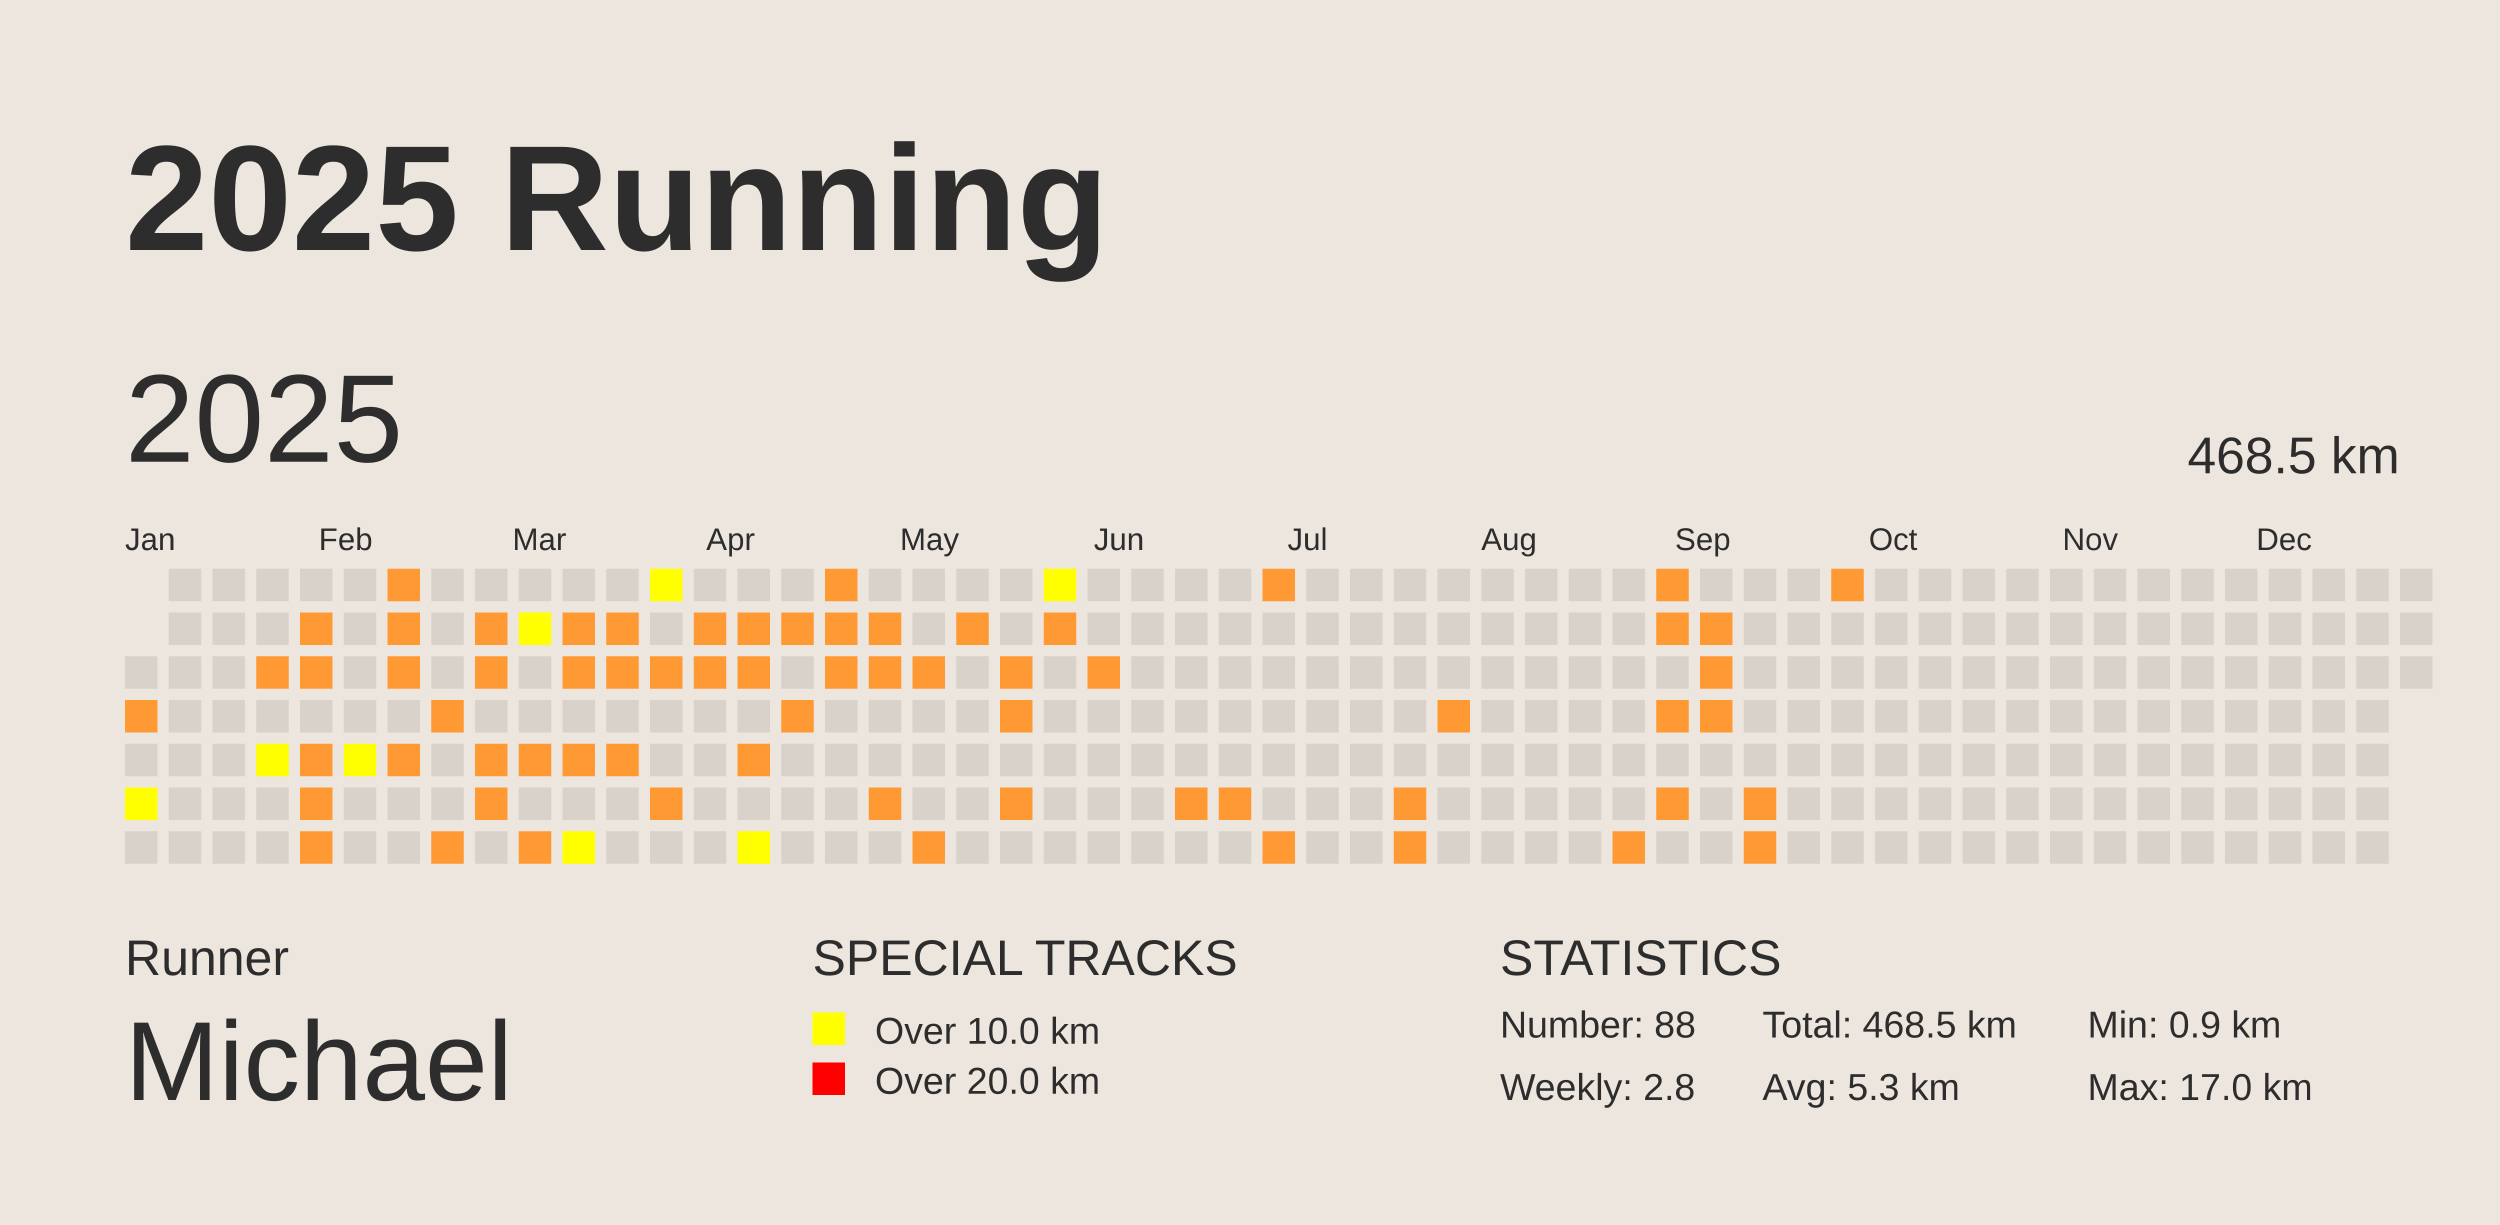
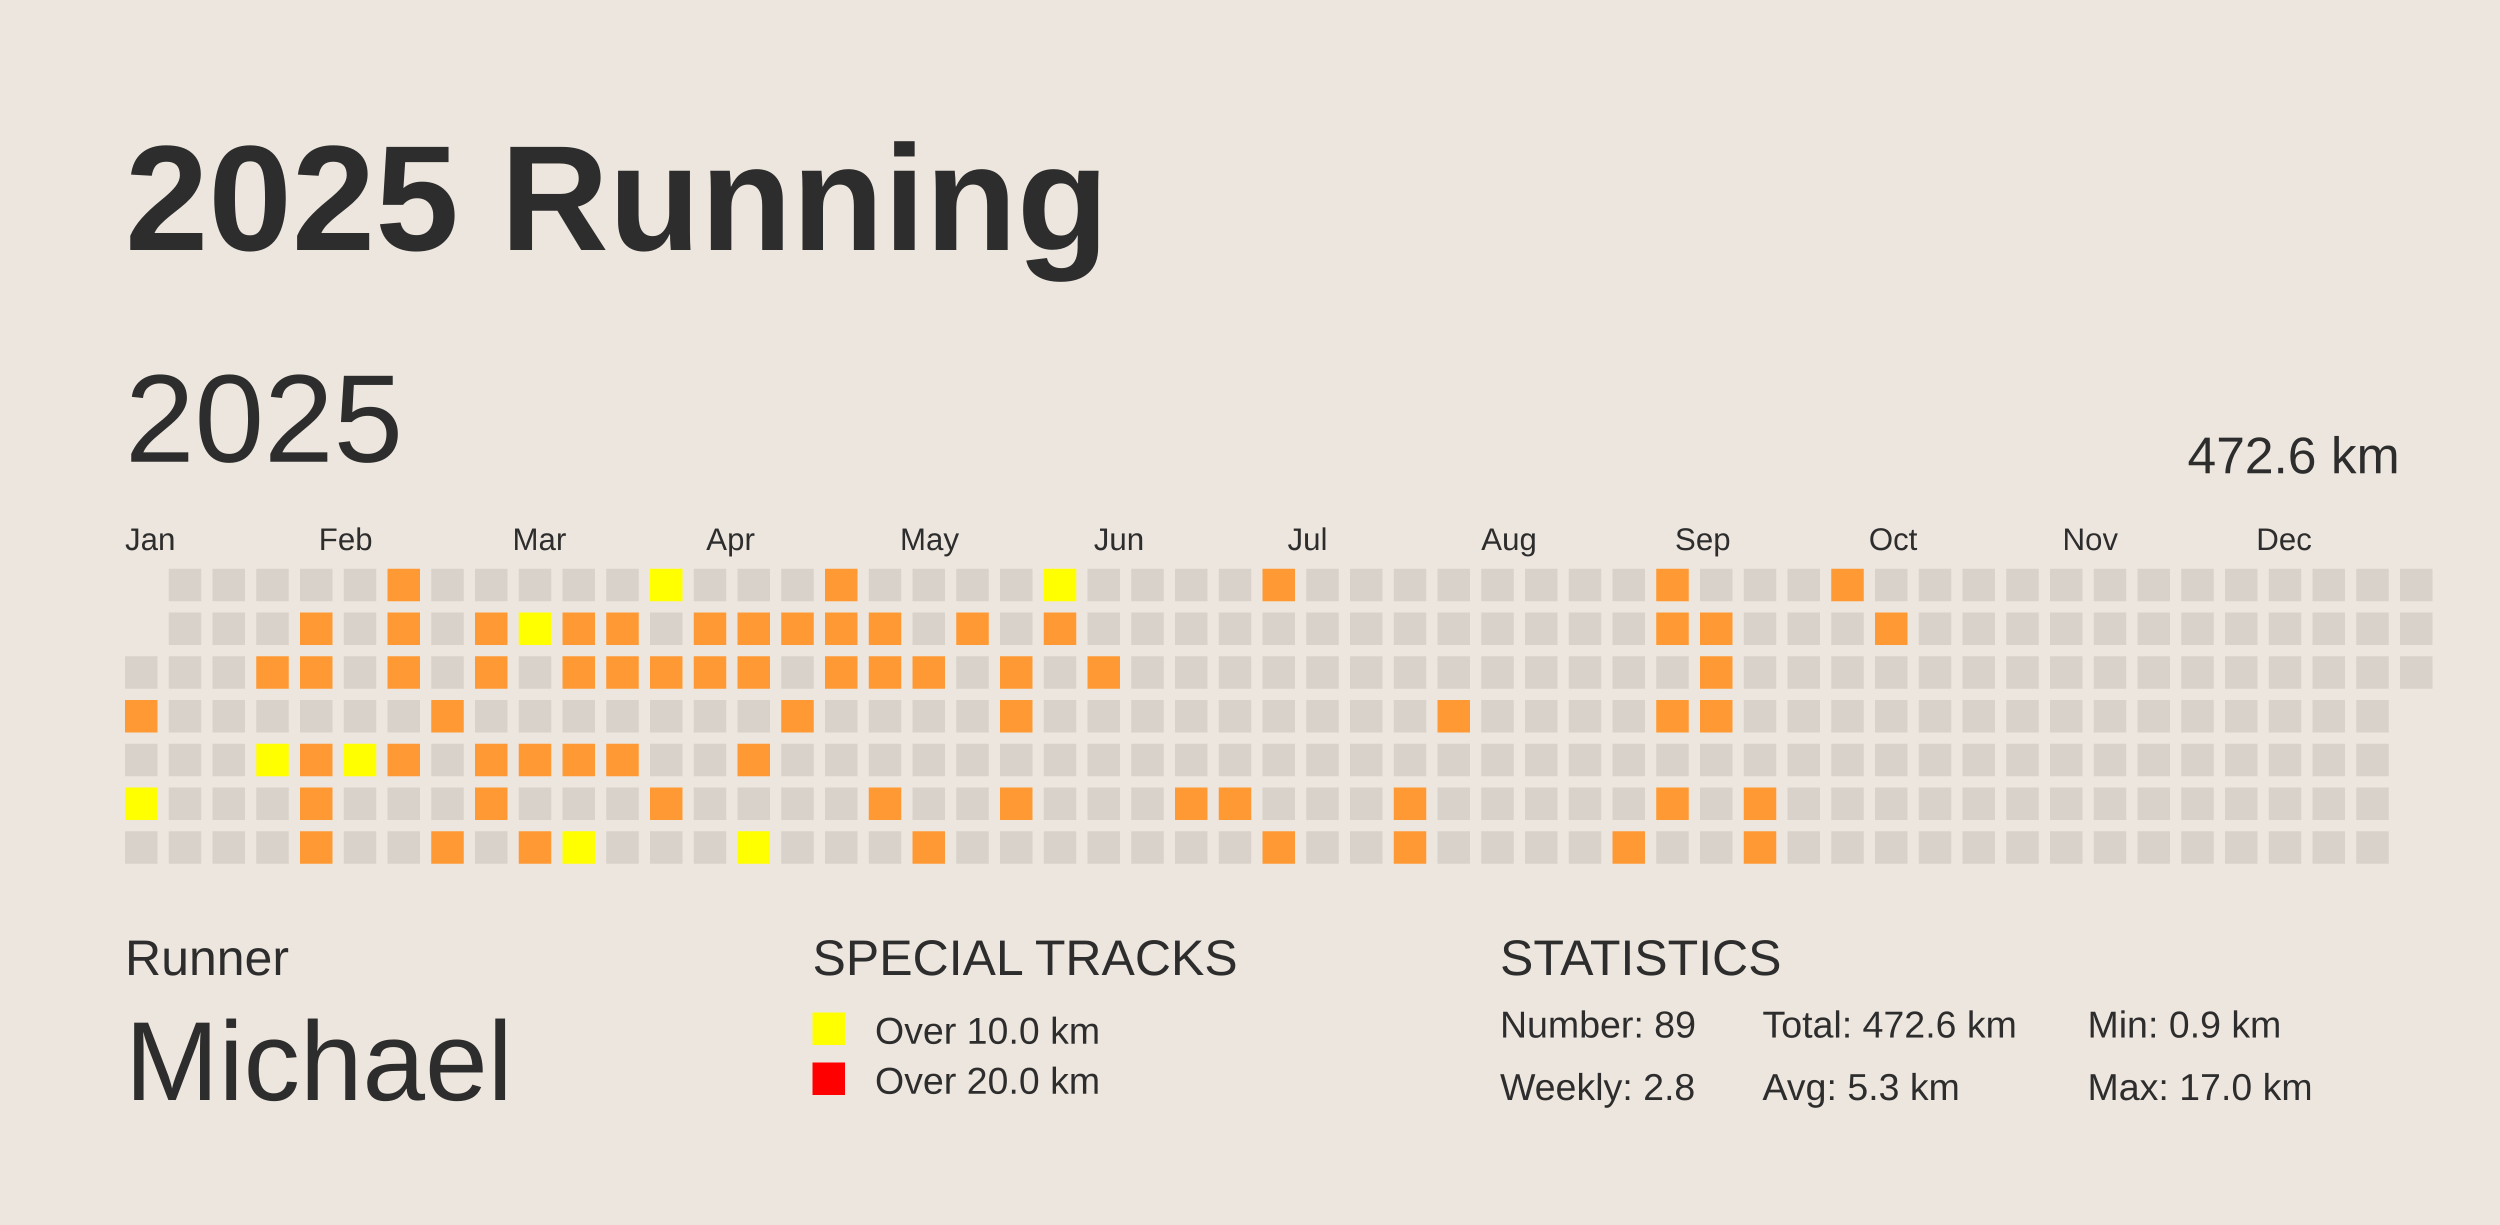
<svg xmlns="http://www.w3.org/2000/svg" baseProfile="full" height="98mm" version="1.1" viewBox="0,0,200,98" width="200mm">
  <defs />
  <rect fill="#EDE6DE" height="98" width="200" x="0" y="0" />
  <text fill="#2D2D2D" style="font-size:12px; font-family:Arial; font-weight:bold;" x="10" y="20">2025 Running</text>
  <text fill="#2D2D2D" style="font-size:4px; font-family:Arial" x="10" y="78">Runner</text>
  <text fill="#2D2D2D" style="font-size:9px; font-family:Arial" x="10" y="88">Michael</text>
  <text fill="#2D2D2D" style="font-size:4px; font-family:Arial" x="65" y="78">SPECIAL TRACKS</text>
  <rect fill="yellow" height="2.6" width="2.6" x="65" y="81" />
  <text fill="#2D2D2D" style="font-size:3px; font-family:Arial" x="70" y="83.5">Over 10.0 km</text>
  <rect fill="red" height="2.6" width="2.6" x="65" y="85" />
  <text fill="#2D2D2D" style="font-size:3px; font-family:Arial" x="70" y="87.5">Over 20.0 km</text>
  <text fill="#2D2D2D" style="font-size:4px; font-family:Arial" x="120" y="78">STATISTICS</text>
-   <text fill="#2D2D2D" style="font-size:3px; font-family:Arial" x="120" y="83">Number: 88</text>
+   <text fill="#2D2D2D" style="font-size:3px; font-family:Arial" x="120" y="83">Number: 89</text>
  <text fill="#2D2D2D" style="font-size:3px; font-family:Arial" x="120" y="88">Weekly: 2.8</text>
-   <text fill="#2D2D2D" style="font-size:3px; font-family:Arial" x="141" y="83">Total: 468.5 km</text>
+   <text fill="#2D2D2D" style="font-size:3px; font-family:Arial" x="141" y="83">Total: 472.6 km</text>
  <text fill="#2D2D2D" style="font-size:3px; font-family:Arial" x="141" y="88">Avg: 5.3 km</text>
  <text fill="#2D2D2D" style="font-size:3px; font-family:Arial" x="167" y="83">Min: 0.9 km</text>
  <text fill="#2D2D2D" style="font-size:3px; font-family:Arial" x="167" y="88">Max: 17.0 km</text>
  <text dominant-baseline="hanging" fill="#2D2D2D" style="font-size:10.0px; font-family:Arial;" x="10" y="30">2025</text>
-   <text dominant-baseline="hanging" fill="#2D2D2D" style="font-size:4.125px; font-family:Arial;" x="175" y="35">468.5 km</text>
+   <text dominant-baseline="hanging" fill="#2D2D2D" style="font-size:4.125px; font-family:Arial;" x="175" y="35">472.6 km</text>
  <text fill="#2D2D2D" style="font-size:2.5px; font-family:Arial" x="10.0" y="44">Jan</text>
  <text fill="#2D2D2D" style="font-size:2.5px; font-family:Arial" x="25.5" y="44">Feb</text>
  <text fill="#2D2D2D" style="font-size:2.5px; font-family:Arial" x="41.0" y="44">Mar</text>
  <text fill="#2D2D2D" style="font-size:2.5px; font-family:Arial" x="56.5" y="44">Apr</text>
  <text fill="#2D2D2D" style="font-size:2.5px; font-family:Arial" x="72.0" y="44">May</text>
  <text fill="#2D2D2D" style="font-size:2.5px; font-family:Arial" x="87.5" y="44">Jun</text>
  <text fill="#2D2D2D" style="font-size:2.5px; font-family:Arial" x="103.0" y="44">Jul</text>
  <text fill="#2D2D2D" style="font-size:2.5px; font-family:Arial" x="118.5" y="44">Aug</text>
  <text fill="#2D2D2D" style="font-size:2.5px; font-family:Arial" x="134.0" y="44">Sep</text>
  <text fill="#2D2D2D" style="font-size:2.5px; font-family:Arial" x="149.5" y="44">Oct</text>
  <text fill="#2D2D2D" style="font-size:2.5px; font-family:Arial" x="165.0" y="44">Nov</text>
  <text fill="#2D2D2D" style="font-size:2.5px; font-family:Arial" x="180.5" y="44">Dec</text>
  <rect fill="#D9D2CA" height="2.6" width="2.6" x="10.0" y="52.5" />
  <rect fill="#FF9933" height="2.6" width="2.6" x="10.0" y="56.0" />
  <rect fill="#D9D2CA" height="2.6" width="2.6" x="10.0" y="59.5" />
  <rect fill="yellow" height="2.6" width="2.6" x="10.0" y="63.0" />
  <rect fill="#D9D2CA" height="2.6" width="2.6" x="10.0" y="66.5" />
  <rect fill="#D9D2CA" height="2.6" width="2.6" x="13.5" y="45.5" />
  <rect fill="#D9D2CA" height="2.6" width="2.6" x="13.5" y="49.0" />
  <rect fill="#D9D2CA" height="2.6" width="2.6" x="13.5" y="52.5" />
  <rect fill="#D9D2CA" height="2.6" width="2.6" x="13.5" y="56.0" />
  <rect fill="#D9D2CA" height="2.6" width="2.6" x="13.5" y="59.5" />
  <rect fill="#D9D2CA" height="2.6" width="2.6" x="13.5" y="63.0" />
  <rect fill="#D9D2CA" height="2.6" width="2.6" x="13.5" y="66.5" />
  <rect fill="#D9D2CA" height="2.6" width="2.6" x="17.0" y="45.5" />
  <rect fill="#D9D2CA" height="2.6" width="2.6" x="17.0" y="49.0" />
  <rect fill="#D9D2CA" height="2.6" width="2.6" x="17.0" y="52.5" />
  <rect fill="#D9D2CA" height="2.6" width="2.6" x="17.0" y="56.0" />
  <rect fill="#D9D2CA" height="2.6" width="2.6" x="17.0" y="59.5" />
  <rect fill="#D9D2CA" height="2.6" width="2.6" x="17.0" y="63.0" />
  <rect fill="#D9D2CA" height="2.6" width="2.6" x="17.0" y="66.5" />
  <rect fill="#D9D2CA" height="2.6" width="2.6" x="20.5" y="45.5" />
  <rect fill="#D9D2CA" height="2.6" width="2.6" x="20.5" y="49.0" />
  <rect fill="#FF9933" height="2.6" width="2.6" x="20.5" y="52.5" />
  <rect fill="#D9D2CA" height="2.6" width="2.6" x="20.5" y="56.0" />
  <rect fill="yellow" height="2.6" width="2.6" x="20.5" y="59.5" />
  <rect fill="#D9D2CA" height="2.6" width="2.6" x="20.5" y="63.0" />
  <rect fill="#D9D2CA" height="2.6" width="2.6" x="20.5" y="66.5" />
  <rect fill="#D9D2CA" height="2.6" width="2.6" x="24.0" y="45.5" />
  <rect fill="#FF9933" height="2.6" width="2.6" x="24.0" y="49.0" />
  <rect fill="#FF9933" height="2.6" width="2.6" x="24.0" y="52.5" />
  <rect fill="#D9D2CA" height="2.6" width="2.6" x="24.0" y="56.0" />
  <rect fill="#FF9933" height="2.6" width="2.6" x="24.0" y="59.5" />
  <rect fill="#FF9933" height="2.6" width="2.6" x="24.0" y="63.0" />
  <rect fill="#FF9933" height="2.6" width="2.6" x="24.0" y="66.5" />
  <rect fill="#D9D2CA" height="2.6" width="2.6" x="27.5" y="45.5" />
  <rect fill="#D9D2CA" height="2.6" width="2.6" x="27.5" y="49.0" />
  <rect fill="#D9D2CA" height="2.6" width="2.6" x="27.5" y="52.5" />
  <rect fill="#D9D2CA" height="2.6" width="2.6" x="27.5" y="56.0" />
  <rect fill="yellow" height="2.6" width="2.6" x="27.5" y="59.5" />
  <rect fill="#D9D2CA" height="2.6" width="2.6" x="27.5" y="63.0" />
  <rect fill="#D9D2CA" height="2.6" width="2.6" x="27.5" y="66.5" />
  <rect fill="#FF9933" height="2.6" width="2.6" x="31.0" y="45.5" />
  <rect fill="#FF9933" height="2.6" width="2.6" x="31.0" y="49.0" />
  <rect fill="#FF9933" height="2.6" width="2.6" x="31.0" y="52.5" />
  <rect fill="#D9D2CA" height="2.6" width="2.6" x="31.0" y="56.0" />
  <rect fill="#FF9933" height="2.6" width="2.6" x="31.0" y="59.5" />
  <rect fill="#D9D2CA" height="2.6" width="2.6" x="31.0" y="63.0" />
  <rect fill="#D9D2CA" height="2.6" width="2.6" x="31.0" y="66.5" />
  <rect fill="#D9D2CA" height="2.6" width="2.6" x="34.5" y="45.5" />
  <rect fill="#D9D2CA" height="2.6" width="2.6" x="34.5" y="49.0" />
  <rect fill="#D9D2CA" height="2.6" width="2.6" x="34.5" y="52.5" />
  <rect fill="#FF9933" height="2.6" width="2.6" x="34.5" y="56.0" />
  <rect fill="#D9D2CA" height="2.6" width="2.6" x="34.5" y="59.5" />
  <rect fill="#D9D2CA" height="2.6" width="2.6" x="34.5" y="63.0" />
  <rect fill="#FF9933" height="2.6" width="2.6" x="34.5" y="66.5" />
  <rect fill="#D9D2CA" height="2.6" width="2.6" x="38.0" y="45.5" />
  <rect fill="#FF9933" height="2.6" width="2.6" x="38.0" y="49.0" />
  <rect fill="#FF9933" height="2.6" width="2.6" x="38.0" y="52.5" />
  <rect fill="#D9D2CA" height="2.6" width="2.6" x="38.0" y="56.0" />
  <rect fill="#FF9933" height="2.6" width="2.6" x="38.0" y="59.5" />
  <rect fill="#FF9933" height="2.6" width="2.6" x="38.0" y="63.0" />
  <rect fill="#D9D2CA" height="2.6" width="2.6" x="38.0" y="66.5" />
  <rect fill="#D9D2CA" height="2.6" width="2.6" x="41.5" y="45.5" />
  <rect fill="yellow" height="2.6" width="2.6" x="41.5" y="49.0" />
  <rect fill="#D9D2CA" height="2.6" width="2.6" x="41.5" y="52.5" />
  <rect fill="#D9D2CA" height="2.6" width="2.6" x="41.5" y="56.0" />
  <rect fill="#FF9933" height="2.6" width="2.6" x="41.5" y="59.5" />
  <rect fill="#D9D2CA" height="2.6" width="2.6" x="41.5" y="63.0" />
  <rect fill="#FF9933" height="2.6" width="2.6" x="41.5" y="66.5" />
  <rect fill="#D9D2CA" height="2.6" width="2.6" x="45.0" y="45.5" />
  <rect fill="#FF9933" height="2.6" width="2.6" x="45.0" y="49.0" />
  <rect fill="#FF9933" height="2.6" width="2.6" x="45.0" y="52.5" />
  <rect fill="#D9D2CA" height="2.6" width="2.6" x="45.0" y="56.0" />
  <rect fill="#FF9933" height="2.6" width="2.6" x="45.0" y="59.5" />
  <rect fill="#D9D2CA" height="2.6" width="2.6" x="45.0" y="63.0" />
  <rect fill="yellow" height="2.6" width="2.6" x="45.0" y="66.5" />
  <rect fill="#D9D2CA" height="2.6" width="2.6" x="48.5" y="45.5" />
  <rect fill="#FF9933" height="2.6" width="2.6" x="48.5" y="49.0" />
  <rect fill="#FF9933" height="2.6" width="2.6" x="48.5" y="52.5" />
  <rect fill="#D9D2CA" height="2.6" width="2.6" x="48.5" y="56.0" />
  <rect fill="#FF9933" height="2.6" width="2.6" x="48.5" y="59.5" />
  <rect fill="#D9D2CA" height="2.6" width="2.6" x="48.5" y="63.0" />
  <rect fill="#D9D2CA" height="2.6" width="2.6" x="48.5" y="66.5" />
  <rect fill="yellow" height="2.6" width="2.6" x="52.0" y="45.5" />
  <rect fill="#D9D2CA" height="2.6" width="2.6" x="52.0" y="49.0" />
  <rect fill="#FF9933" height="2.6" width="2.6" x="52.0" y="52.5" />
  <rect fill="#D9D2CA" height="2.6" width="2.6" x="52.0" y="56.0" />
  <rect fill="#D9D2CA" height="2.6" width="2.6" x="52.0" y="59.5" />
  <rect fill="#FF9933" height="2.6" width="2.6" x="52.0" y="63.0" />
  <rect fill="#D9D2CA" height="2.6" width="2.6" x="52.0" y="66.5" />
  <rect fill="#D9D2CA" height="2.6" width="2.6" x="55.5" y="45.5" />
  <rect fill="#FF9933" height="2.6" width="2.6" x="55.5" y="49.0" />
  <rect fill="#FF9933" height="2.6" width="2.6" x="55.5" y="52.5" />
  <rect fill="#D9D2CA" height="2.6" width="2.6" x="55.5" y="56.0" />
  <rect fill="#D9D2CA" height="2.6" width="2.6" x="55.5" y="59.5" />
  <rect fill="#D9D2CA" height="2.6" width="2.6" x="55.5" y="63.0" />
  <rect fill="#D9D2CA" height="2.6" width="2.6" x="55.5" y="66.5" />
  <rect fill="#D9D2CA" height="2.6" width="2.6" x="59.0" y="45.5" />
  <rect fill="#FF9933" height="2.6" width="2.6" x="59.0" y="49.0" />
  <rect fill="#FF9933" height="2.6" width="2.6" x="59.0" y="52.5" />
  <rect fill="#D9D2CA" height="2.6" width="2.6" x="59.0" y="56.0" />
  <rect fill="#FF9933" height="2.6" width="2.6" x="59.0" y="59.5" />
  <rect fill="#D9D2CA" height="2.6" width="2.6" x="59.0" y="63.0" />
  <rect fill="yellow" height="2.6" width="2.6" x="59.0" y="66.5" />
  <rect fill="#D9D2CA" height="2.6" width="2.6" x="62.5" y="45.5" />
  <rect fill="#FF9933" height="2.6" width="2.6" x="62.5" y="49.0" />
  <rect fill="#D9D2CA" height="2.6" width="2.6" x="62.5" y="52.5" />
  <rect fill="#FF9933" height="2.6" width="2.6" x="62.5" y="56.0" />
  <rect fill="#D9D2CA" height="2.6" width="2.6" x="62.5" y="59.5" />
  <rect fill="#D9D2CA" height="2.6" width="2.6" x="62.5" y="63.0" />
  <rect fill="#D9D2CA" height="2.6" width="2.6" x="62.5" y="66.5" />
  <rect fill="#FF9933" height="2.6" width="2.6" x="66.0" y="45.5" />
  <rect fill="#FF9933" height="2.6" width="2.6" x="66.0" y="49.0" />
  <rect fill="#FF9933" height="2.6" width="2.6" x="66.0" y="52.5" />
  <rect fill="#D9D2CA" height="2.6" width="2.6" x="66.0" y="56.0" />
  <rect fill="#D9D2CA" height="2.6" width="2.6" x="66.0" y="59.5" />
  <rect fill="#D9D2CA" height="2.6" width="2.6" x="66.0" y="63.0" />
  <rect fill="#D9D2CA" height="2.6" width="2.6" x="66.0" y="66.5" />
  <rect fill="#D9D2CA" height="2.6" width="2.6" x="69.5" y="45.5" />
  <rect fill="#FF9933" height="2.6" width="2.6" x="69.5" y="49.0" />
  <rect fill="#FF9933" height="2.6" width="2.6" x="69.5" y="52.5" />
  <rect fill="#D9D2CA" height="2.6" width="2.6" x="69.5" y="56.0" />
  <rect fill="#D9D2CA" height="2.6" width="2.6" x="69.5" y="59.5" />
  <rect fill="#FF9933" height="2.6" width="2.6" x="69.5" y="63.0" />
  <rect fill="#D9D2CA" height="2.6" width="2.6" x="69.5" y="66.5" />
  <rect fill="#D9D2CA" height="2.6" width="2.6" x="73.0" y="45.5" />
  <rect fill="#D9D2CA" height="2.6" width="2.6" x="73.0" y="49.0" />
  <rect fill="#FF9933" height="2.6" width="2.6" x="73.0" y="52.5" />
  <rect fill="#D9D2CA" height="2.6" width="2.6" x="73.0" y="56.0" />
  <rect fill="#D9D2CA" height="2.6" width="2.6" x="73.0" y="59.5" />
  <rect fill="#D9D2CA" height="2.6" width="2.6" x="73.0" y="63.0" />
  <rect fill="#FF9933" height="2.6" width="2.6" x="73.0" y="66.5" />
  <rect fill="#D9D2CA" height="2.6" width="2.6" x="76.5" y="45.5" />
  <rect fill="#FF9933" height="2.6" width="2.6" x="76.5" y="49.0" />
  <rect fill="#D9D2CA" height="2.6" width="2.6" x="76.5" y="52.5" />
  <rect fill="#D9D2CA" height="2.6" width="2.6" x="76.5" y="56.0" />
  <rect fill="#D9D2CA" height="2.6" width="2.6" x="76.5" y="59.5" />
  <rect fill="#D9D2CA" height="2.6" width="2.6" x="76.5" y="63.0" />
  <rect fill="#D9D2CA" height="2.6" width="2.6" x="76.5" y="66.5" />
  <rect fill="#D9D2CA" height="2.6" width="2.6" x="80.0" y="45.5" />
  <rect fill="#D9D2CA" height="2.6" width="2.6" x="80.0" y="49.0" />
  <rect fill="#FF9933" height="2.6" width="2.6" x="80.0" y="52.5" />
  <rect fill="#FF9933" height="2.6" width="2.6" x="80.0" y="56.0" />
  <rect fill="#D9D2CA" height="2.6" width="2.6" x="80.0" y="59.5" />
  <rect fill="#FF9933" height="2.6" width="2.6" x="80.0" y="63.0" />
  <rect fill="#D9D2CA" height="2.6" width="2.6" x="80.0" y="66.5" />
  <rect fill="yellow" height="2.6" width="2.6" x="83.5" y="45.5" />
  <rect fill="#FF9933" height="2.6" width="2.6" x="83.5" y="49.0" />
  <rect fill="#D9D2CA" height="2.6" width="2.6" x="83.5" y="52.5" />
  <rect fill="#D9D2CA" height="2.6" width="2.6" x="83.5" y="56.0" />
  <rect fill="#D9D2CA" height="2.6" width="2.6" x="83.5" y="59.5" />
  <rect fill="#D9D2CA" height="2.6" width="2.6" x="83.5" y="63.0" />
  <rect fill="#D9D2CA" height="2.6" width="2.6" x="83.5" y="66.5" />
  <rect fill="#D9D2CA" height="2.6" width="2.6" x="87.0" y="45.5" />
  <rect fill="#D9D2CA" height="2.6" width="2.6" x="87.0" y="49.0" />
  <rect fill="#FF9933" height="2.6" width="2.6" x="87.0" y="52.5" />
  <rect fill="#D9D2CA" height="2.6" width="2.6" x="87.0" y="56.0" />
  <rect fill="#D9D2CA" height="2.6" width="2.6" x="87.0" y="59.5" />
  <rect fill="#D9D2CA" height="2.6" width="2.6" x="87.0" y="63.0" />
  <rect fill="#D9D2CA" height="2.6" width="2.6" x="87.0" y="66.5" />
  <rect fill="#D9D2CA" height="2.6" width="2.6" x="90.5" y="45.5" />
  <rect fill="#D9D2CA" height="2.6" width="2.6" x="90.5" y="49.0" />
  <rect fill="#D9D2CA" height="2.6" width="2.6" x="90.5" y="52.5" />
  <rect fill="#D9D2CA" height="2.6" width="2.6" x="90.5" y="56.0" />
  <rect fill="#D9D2CA" height="2.6" width="2.6" x="90.5" y="59.5" />
  <rect fill="#D9D2CA" height="2.6" width="2.6" x="90.5" y="63.0" />
  <rect fill="#D9D2CA" height="2.6" width="2.6" x="90.5" y="66.5" />
  <rect fill="#D9D2CA" height="2.6" width="2.6" x="94.0" y="45.5" />
  <rect fill="#D9D2CA" height="2.6" width="2.6" x="94.0" y="49.0" />
  <rect fill="#D9D2CA" height="2.6" width="2.6" x="94.0" y="52.5" />
  <rect fill="#D9D2CA" height="2.6" width="2.6" x="94.0" y="56.0" />
  <rect fill="#D9D2CA" height="2.6" width="2.6" x="94.0" y="59.5" />
  <rect fill="#FF9933" height="2.6" width="2.6" x="94.0" y="63.0" />
  <rect fill="#D9D2CA" height="2.6" width="2.6" x="94.0" y="66.5" />
  <rect fill="#D9D2CA" height="2.6" width="2.6" x="97.5" y="45.5" />
  <rect fill="#D9D2CA" height="2.6" width="2.6" x="97.5" y="49.0" />
  <rect fill="#D9D2CA" height="2.6" width="2.6" x="97.5" y="52.5" />
  <rect fill="#D9D2CA" height="2.6" width="2.6" x="97.5" y="56.0" />
  <rect fill="#D9D2CA" height="2.6" width="2.6" x="97.5" y="59.5" />
  <rect fill="#FF9933" height="2.6" width="2.6" x="97.5" y="63.0" />
  <rect fill="#D9D2CA" height="2.6" width="2.6" x="97.5" y="66.5" />
  <rect fill="#FF9933" height="2.6" width="2.6" x="101.0" y="45.5" />
  <rect fill="#D9D2CA" height="2.6" width="2.6" x="101.0" y="49.0" />
  <rect fill="#D9D2CA" height="2.6" width="2.6" x="101.0" y="52.5" />
  <rect fill="#D9D2CA" height="2.6" width="2.6" x="101.0" y="56.0" />
  <rect fill="#D9D2CA" height="2.6" width="2.6" x="101.0" y="59.5" />
  <rect fill="#D9D2CA" height="2.6" width="2.6" x="101.0" y="63.0" />
  <rect fill="#FF9933" height="2.6" width="2.6" x="101.0" y="66.5" />
  <rect fill="#D9D2CA" height="2.6" width="2.6" x="104.5" y="45.5" />
  <rect fill="#D9D2CA" height="2.6" width="2.6" x="104.5" y="49.0" />
  <rect fill="#D9D2CA" height="2.6" width="2.6" x="104.5" y="52.5" />
  <rect fill="#D9D2CA" height="2.6" width="2.6" x="104.5" y="56.0" />
  <rect fill="#D9D2CA" height="2.6" width="2.6" x="104.5" y="59.5" />
  <rect fill="#D9D2CA" height="2.6" width="2.6" x="104.5" y="63.0" />
  <rect fill="#D9D2CA" height="2.6" width="2.6" x="104.5" y="66.5" />
  <rect fill="#D9D2CA" height="2.6" width="2.6" x="108.0" y="45.5" />
  <rect fill="#D9D2CA" height="2.6" width="2.6" x="108.0" y="49.0" />
  <rect fill="#D9D2CA" height="2.6" width="2.6" x="108.0" y="52.5" />
  <rect fill="#D9D2CA" height="2.6" width="2.6" x="108.0" y="56.0" />
  <rect fill="#D9D2CA" height="2.6" width="2.6" x="108.0" y="59.5" />
  <rect fill="#D9D2CA" height="2.6" width="2.6" x="108.0" y="63.0" />
  <rect fill="#D9D2CA" height="2.6" width="2.6" x="108.0" y="66.5" />
  <rect fill="#D9D2CA" height="2.6" width="2.6" x="111.5" y="45.5" />
  <rect fill="#D9D2CA" height="2.6" width="2.6" x="111.5" y="49.0" />
  <rect fill="#D9D2CA" height="2.6" width="2.6" x="111.5" y="52.5" />
  <rect fill="#D9D2CA" height="2.6" width="2.6" x="111.5" y="56.0" />
  <rect fill="#D9D2CA" height="2.6" width="2.6" x="111.5" y="59.5" />
  <rect fill="#FF9933" height="2.6" width="2.6" x="111.5" y="63.0" />
  <rect fill="#FF9933" height="2.6" width="2.6" x="111.5" y="66.5" />
  <rect fill="#D9D2CA" height="2.6" width="2.6" x="115.0" y="45.5" />
  <rect fill="#D9D2CA" height="2.6" width="2.6" x="115.0" y="49.0" />
  <rect fill="#D9D2CA" height="2.6" width="2.6" x="115.0" y="52.5" />
  <rect fill="#FF9933" height="2.6" width="2.6" x="115.0" y="56.0" />
  <rect fill="#D9D2CA" height="2.6" width="2.6" x="115.0" y="59.5" />
  <rect fill="#D9D2CA" height="2.6" width="2.6" x="115.0" y="63.0" />
  <rect fill="#D9D2CA" height="2.6" width="2.6" x="115.0" y="66.5" />
  <rect fill="#D9D2CA" height="2.6" width="2.6" x="118.5" y="45.5" />
  <rect fill="#D9D2CA" height="2.6" width="2.6" x="118.5" y="49.0" />
  <rect fill="#D9D2CA" height="2.6" width="2.6" x="118.5" y="52.5" />
  <rect fill="#D9D2CA" height="2.6" width="2.6" x="118.5" y="56.0" />
  <rect fill="#D9D2CA" height="2.6" width="2.6" x="118.5" y="59.5" />
  <rect fill="#D9D2CA" height="2.6" width="2.6" x="118.5" y="63.0" />
  <rect fill="#D9D2CA" height="2.6" width="2.6" x="118.5" y="66.5" />
  <rect fill="#D9D2CA" height="2.6" width="2.6" x="122.0" y="45.5" />
  <rect fill="#D9D2CA" height="2.6" width="2.6" x="122.0" y="49.0" />
  <rect fill="#D9D2CA" height="2.6" width="2.6" x="122.0" y="52.5" />
  <rect fill="#D9D2CA" height="2.6" width="2.6" x="122.0" y="56.0" />
  <rect fill="#D9D2CA" height="2.6" width="2.6" x="122.0" y="59.5" />
  <rect fill="#D9D2CA" height="2.6" width="2.6" x="122.0" y="63.0" />
  <rect fill="#D9D2CA" height="2.6" width="2.6" x="122.0" y="66.5" />
  <rect fill="#D9D2CA" height="2.6" width="2.6" x="125.5" y="45.5" />
  <rect fill="#D9D2CA" height="2.6" width="2.6" x="125.5" y="49.0" />
  <rect fill="#D9D2CA" height="2.6" width="2.6" x="125.5" y="52.5" />
  <rect fill="#D9D2CA" height="2.6" width="2.6" x="125.5" y="56.0" />
  <rect fill="#D9D2CA" height="2.6" width="2.6" x="125.5" y="59.5" />
  <rect fill="#D9D2CA" height="2.6" width="2.6" x="125.5" y="63.0" />
  <rect fill="#D9D2CA" height="2.6" width="2.6" x="125.5" y="66.5" />
  <rect fill="#D9D2CA" height="2.6" width="2.6" x="129.0" y="45.5" />
  <rect fill="#D9D2CA" height="2.6" width="2.6" x="129.0" y="49.0" />
  <rect fill="#D9D2CA" height="2.6" width="2.6" x="129.0" y="52.5" />
  <rect fill="#D9D2CA" height="2.6" width="2.6" x="129.0" y="56.0" />
  <rect fill="#D9D2CA" height="2.6" width="2.6" x="129.0" y="59.5" />
  <rect fill="#D9D2CA" height="2.6" width="2.6" x="129.0" y="63.0" />
  <rect fill="#FF9933" height="2.6" width="2.6" x="129.0" y="66.5" />
  <rect fill="#FF9933" height="2.6" width="2.6" x="132.5" y="45.5" />
  <rect fill="#FF9933" height="2.6" width="2.6" x="132.5" y="49.0" />
  <rect fill="#D9D2CA" height="2.6" width="2.6" x="132.5" y="52.5" />
  <rect fill="#FF9933" height="2.6" width="2.6" x="132.5" y="56.0" />
  <rect fill="#D9D2CA" height="2.6" width="2.6" x="132.5" y="59.5" />
  <rect fill="#FF9933" height="2.6" width="2.6" x="132.5" y="63.0" />
  <rect fill="#D9D2CA" height="2.6" width="2.6" x="132.5" y="66.5" />
  <rect fill="#D9D2CA" height="2.6" width="2.6" x="136.0" y="45.5" />
  <rect fill="#FF9933" height="2.6" width="2.6" x="136.0" y="49.0" />
  <rect fill="#FF9933" height="2.6" width="2.6" x="136.0" y="52.5" />
  <rect fill="#FF9933" height="2.6" width="2.6" x="136.0" y="56.0" />
  <rect fill="#D9D2CA" height="2.6" width="2.6" x="136.0" y="59.5" />
  <rect fill="#D9D2CA" height="2.6" width="2.6" x="136.0" y="63.0" />
  <rect fill="#D9D2CA" height="2.6" width="2.6" x="136.0" y="66.5" />
  <rect fill="#D9D2CA" height="2.6" width="2.6" x="139.5" y="45.5" />
  <rect fill="#D9D2CA" height="2.6" width="2.6" x="139.5" y="49.0" />
  <rect fill="#D9D2CA" height="2.6" width="2.6" x="139.5" y="52.5" />
  <rect fill="#D9D2CA" height="2.6" width="2.6" x="139.5" y="56.0" />
  <rect fill="#D9D2CA" height="2.6" width="2.6" x="139.5" y="59.5" />
  <rect fill="#FF9933" height="2.6" width="2.6" x="139.5" y="63.0" />
  <rect fill="#FF9933" height="2.6" width="2.6" x="139.5" y="66.5" />
  <rect fill="#D9D2CA" height="2.6" width="2.6" x="143.0" y="45.5" />
  <rect fill="#D9D2CA" height="2.6" width="2.6" x="143.0" y="49.0" />
  <rect fill="#D9D2CA" height="2.6" width="2.6" x="143.0" y="52.5" />
  <rect fill="#D9D2CA" height="2.6" width="2.6" x="143.0" y="56.0" />
  <rect fill="#D9D2CA" height="2.6" width="2.6" x="143.0" y="59.5" />
  <rect fill="#D9D2CA" height="2.6" width="2.6" x="143.0" y="63.0" />
  <rect fill="#D9D2CA" height="2.6" width="2.6" x="143.0" y="66.5" />
  <rect fill="#FF9933" height="2.6" width="2.6" x="146.5" y="45.5" />
  <rect fill="#D9D2CA" height="2.6" width="2.6" x="146.5" y="49.0" />
  <rect fill="#D9D2CA" height="2.6" width="2.6" x="146.5" y="52.5" />
  <rect fill="#D9D2CA" height="2.6" width="2.6" x="146.5" y="56.0" />
  <rect fill="#D9D2CA" height="2.6" width="2.6" x="146.5" y="59.5" />
  <rect fill="#D9D2CA" height="2.6" width="2.6" x="146.5" y="63.0" />
  <rect fill="#D9D2CA" height="2.6" width="2.6" x="146.5" y="66.5" />
  <rect fill="#D9D2CA" height="2.6" width="2.6" x="150.0" y="45.5" />
-   <rect fill="#D9D2CA" height="2.6" width="2.6" x="150.0" y="49.0" />
+   <rect fill="#FF9933" height="2.6" width="2.6" x="150.0" y="49.0" />
  <rect fill="#D9D2CA" height="2.6" width="2.6" x="150.0" y="52.5" />
  <rect fill="#D9D2CA" height="2.6" width="2.6" x="150.0" y="56.0" />
  <rect fill="#D9D2CA" height="2.6" width="2.6" x="150.0" y="59.5" />
  <rect fill="#D9D2CA" height="2.6" width="2.6" x="150.0" y="63.0" />
  <rect fill="#D9D2CA" height="2.6" width="2.6" x="150.0" y="66.5" />
  <rect fill="#D9D2CA" height="2.6" width="2.6" x="153.5" y="45.5" />
  <rect fill="#D9D2CA" height="2.6" width="2.6" x="153.5" y="49.0" />
  <rect fill="#D9D2CA" height="2.6" width="2.6" x="153.5" y="52.5" />
  <rect fill="#D9D2CA" height="2.6" width="2.6" x="153.5" y="56.0" />
  <rect fill="#D9D2CA" height="2.6" width="2.6" x="153.5" y="59.5" />
  <rect fill="#D9D2CA" height="2.6" width="2.6" x="153.5" y="63.0" />
  <rect fill="#D9D2CA" height="2.6" width="2.6" x="153.5" y="66.5" />
  <rect fill="#D9D2CA" height="2.6" width="2.6" x="157.0" y="45.5" />
  <rect fill="#D9D2CA" height="2.6" width="2.6" x="157.0" y="49.0" />
  <rect fill="#D9D2CA" height="2.6" width="2.6" x="157.0" y="52.5" />
  <rect fill="#D9D2CA" height="2.6" width="2.6" x="157.0" y="56.0" />
  <rect fill="#D9D2CA" height="2.6" width="2.6" x="157.0" y="59.5" />
  <rect fill="#D9D2CA" height="2.6" width="2.6" x="157.0" y="63.0" />
  <rect fill="#D9D2CA" height="2.6" width="2.6" x="157.0" y="66.5" />
  <rect fill="#D9D2CA" height="2.6" width="2.6" x="160.5" y="45.5" />
  <rect fill="#D9D2CA" height="2.6" width="2.6" x="160.5" y="49.0" />
  <rect fill="#D9D2CA" height="2.6" width="2.6" x="160.5" y="52.5" />
  <rect fill="#D9D2CA" height="2.6" width="2.6" x="160.5" y="56.0" />
  <rect fill="#D9D2CA" height="2.6" width="2.6" x="160.5" y="59.5" />
  <rect fill="#D9D2CA" height="2.6" width="2.6" x="160.5" y="63.0" />
  <rect fill="#D9D2CA" height="2.6" width="2.6" x="160.5" y="66.5" />
  <rect fill="#D9D2CA" height="2.6" width="2.6" x="164.0" y="45.5" />
  <rect fill="#D9D2CA" height="2.6" width="2.6" x="164.0" y="49.0" />
  <rect fill="#D9D2CA" height="2.6" width="2.6" x="164.0" y="52.5" />
  <rect fill="#D9D2CA" height="2.6" width="2.6" x="164.0" y="56.0" />
  <rect fill="#D9D2CA" height="2.6" width="2.6" x="164.0" y="59.5" />
  <rect fill="#D9D2CA" height="2.6" width="2.6" x="164.0" y="63.0" />
  <rect fill="#D9D2CA" height="2.6" width="2.6" x="164.0" y="66.5" />
  <rect fill="#D9D2CA" height="2.6" width="2.6" x="167.5" y="45.5" />
  <rect fill="#D9D2CA" height="2.6" width="2.6" x="167.5" y="49.0" />
  <rect fill="#D9D2CA" height="2.6" width="2.6" x="167.5" y="52.5" />
  <rect fill="#D9D2CA" height="2.6" width="2.6" x="167.5" y="56.0" />
  <rect fill="#D9D2CA" height="2.6" width="2.6" x="167.5" y="59.5" />
  <rect fill="#D9D2CA" height="2.6" width="2.6" x="167.5" y="63.0" />
  <rect fill="#D9D2CA" height="2.6" width="2.6" x="167.5" y="66.5" />
  <rect fill="#D9D2CA" height="2.6" width="2.6" x="171.0" y="45.5" />
  <rect fill="#D9D2CA" height="2.6" width="2.6" x="171.0" y="49.0" />
  <rect fill="#D9D2CA" height="2.6" width="2.6" x="171.0" y="52.5" />
  <rect fill="#D9D2CA" height="2.6" width="2.6" x="171.0" y="56.0" />
  <rect fill="#D9D2CA" height="2.6" width="2.6" x="171.0" y="59.5" />
  <rect fill="#D9D2CA" height="2.6" width="2.6" x="171.0" y="63.0" />
  <rect fill="#D9D2CA" height="2.6" width="2.6" x="171.0" y="66.5" />
  <rect fill="#D9D2CA" height="2.6" width="2.6" x="174.5" y="45.5" />
  <rect fill="#D9D2CA" height="2.6" width="2.6" x="174.5" y="49.0" />
  <rect fill="#D9D2CA" height="2.6" width="2.6" x="174.5" y="52.5" />
  <rect fill="#D9D2CA" height="2.6" width="2.6" x="174.5" y="56.0" />
  <rect fill="#D9D2CA" height="2.6" width="2.6" x="174.5" y="59.5" />
  <rect fill="#D9D2CA" height="2.6" width="2.6" x="174.5" y="63.0" />
  <rect fill="#D9D2CA" height="2.6" width="2.6" x="174.5" y="66.5" />
  <rect fill="#D9D2CA" height="2.6" width="2.6" x="178.0" y="45.5" />
  <rect fill="#D9D2CA" height="2.6" width="2.6" x="178.0" y="49.0" />
  <rect fill="#D9D2CA" height="2.6" width="2.6" x="178.0" y="52.5" />
  <rect fill="#D9D2CA" height="2.6" width="2.6" x="178.0" y="56.0" />
  <rect fill="#D9D2CA" height="2.6" width="2.6" x="178.0" y="59.5" />
  <rect fill="#D9D2CA" height="2.6" width="2.6" x="178.0" y="63.0" />
  <rect fill="#D9D2CA" height="2.6" width="2.6" x="178.0" y="66.5" />
  <rect fill="#D9D2CA" height="2.6" width="2.6" x="181.5" y="45.5" />
  <rect fill="#D9D2CA" height="2.6" width="2.6" x="181.5" y="49.0" />
  <rect fill="#D9D2CA" height="2.6" width="2.6" x="181.5" y="52.5" />
  <rect fill="#D9D2CA" height="2.6" width="2.6" x="181.5" y="56.0" />
  <rect fill="#D9D2CA" height="2.6" width="2.6" x="181.5" y="59.5" />
  <rect fill="#D9D2CA" height="2.6" width="2.6" x="181.5" y="63.0" />
  <rect fill="#D9D2CA" height="2.6" width="2.6" x="181.5" y="66.5" />
  <rect fill="#D9D2CA" height="2.6" width="2.6" x="185.0" y="45.5" />
  <rect fill="#D9D2CA" height="2.6" width="2.6" x="185.0" y="49.0" />
  <rect fill="#D9D2CA" height="2.6" width="2.6" x="185.0" y="52.5" />
  <rect fill="#D9D2CA" height="2.6" width="2.6" x="185.0" y="56.0" />
  <rect fill="#D9D2CA" height="2.6" width="2.6" x="185.0" y="59.5" />
  <rect fill="#D9D2CA" height="2.6" width="2.6" x="185.0" y="63.0" />
  <rect fill="#D9D2CA" height="2.6" width="2.6" x="185.0" y="66.5" />
  <rect fill="#D9D2CA" height="2.6" width="2.6" x="188.5" y="45.5" />
  <rect fill="#D9D2CA" height="2.6" width="2.6" x="188.5" y="49.0" />
  <rect fill="#D9D2CA" height="2.6" width="2.6" x="188.5" y="52.5" />
  <rect fill="#D9D2CA" height="2.6" width="2.6" x="188.5" y="56.0" />
  <rect fill="#D9D2CA" height="2.6" width="2.6" x="188.5" y="59.5" />
  <rect fill="#D9D2CA" height="2.6" width="2.6" x="188.5" y="63.0" />
  <rect fill="#D9D2CA" height="2.6" width="2.6" x="188.5" y="66.5" />
  <rect fill="#D9D2CA" height="2.6" width="2.6" x="192.0" y="45.5" />
  <rect fill="#D9D2CA" height="2.6" width="2.6" x="192.0" y="49.0" />
  <rect fill="#D9D2CA" height="2.6" width="2.6" x="192.0" y="52.5" />
</svg>
